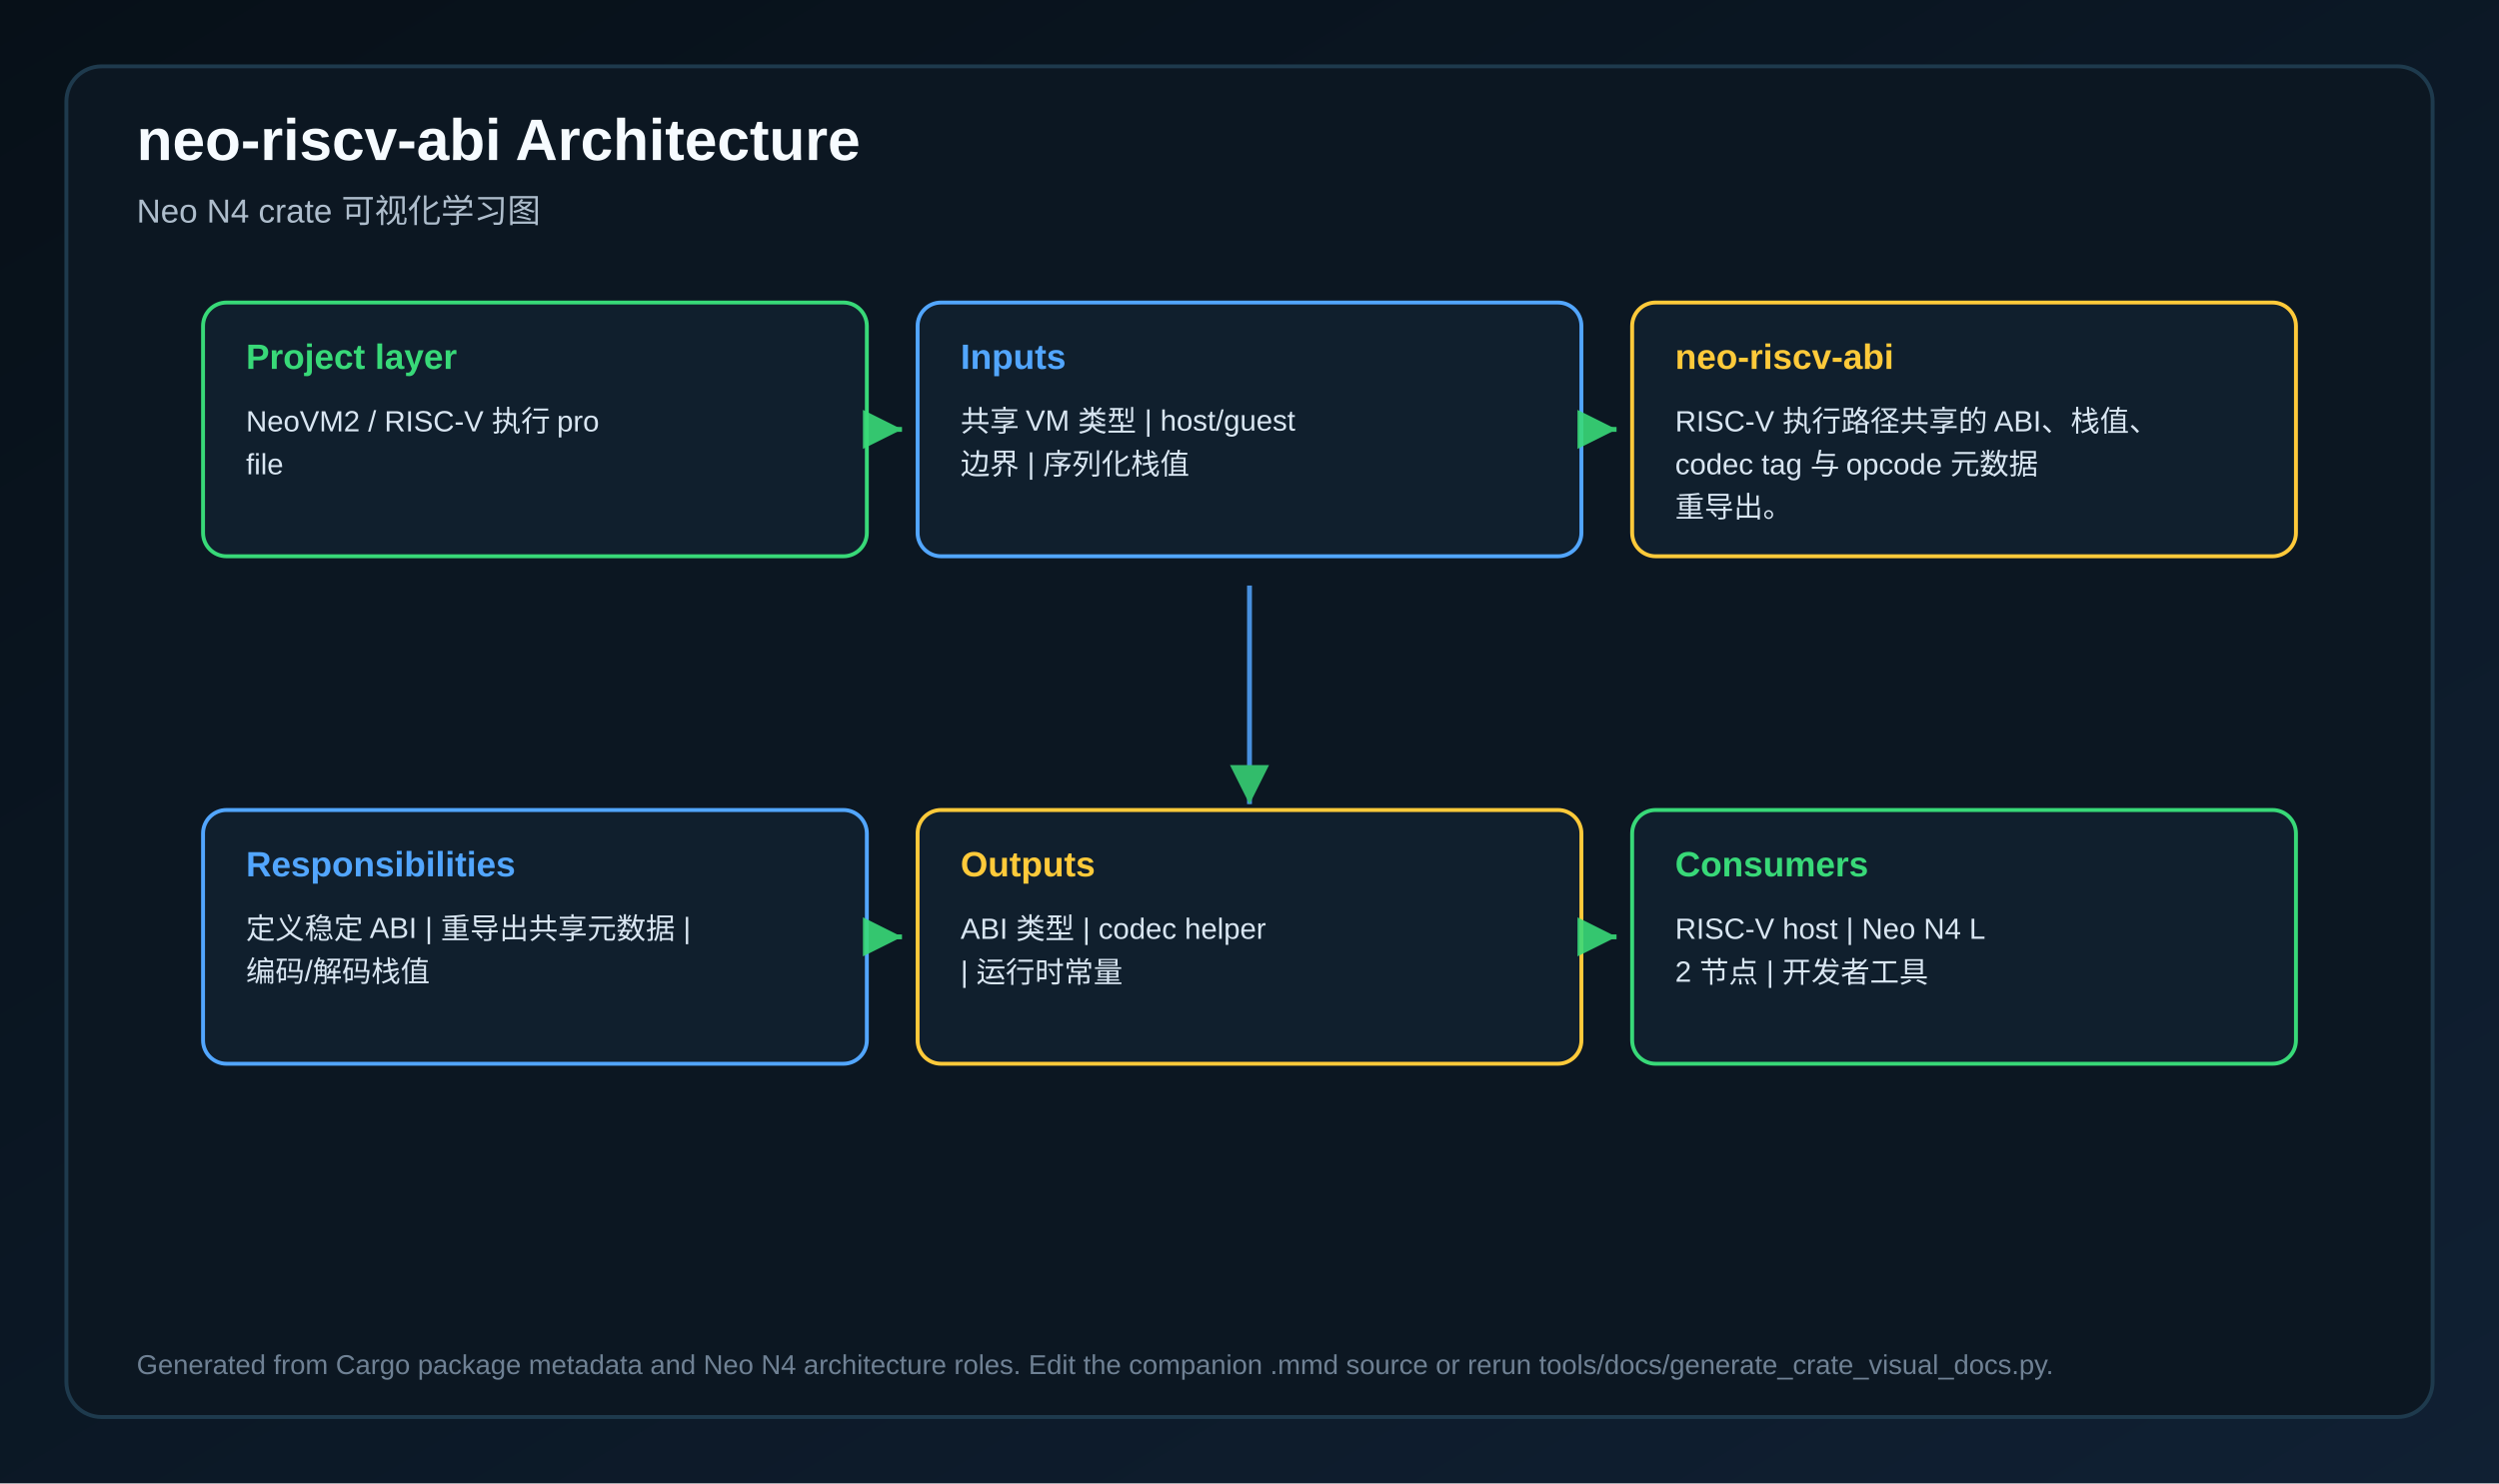
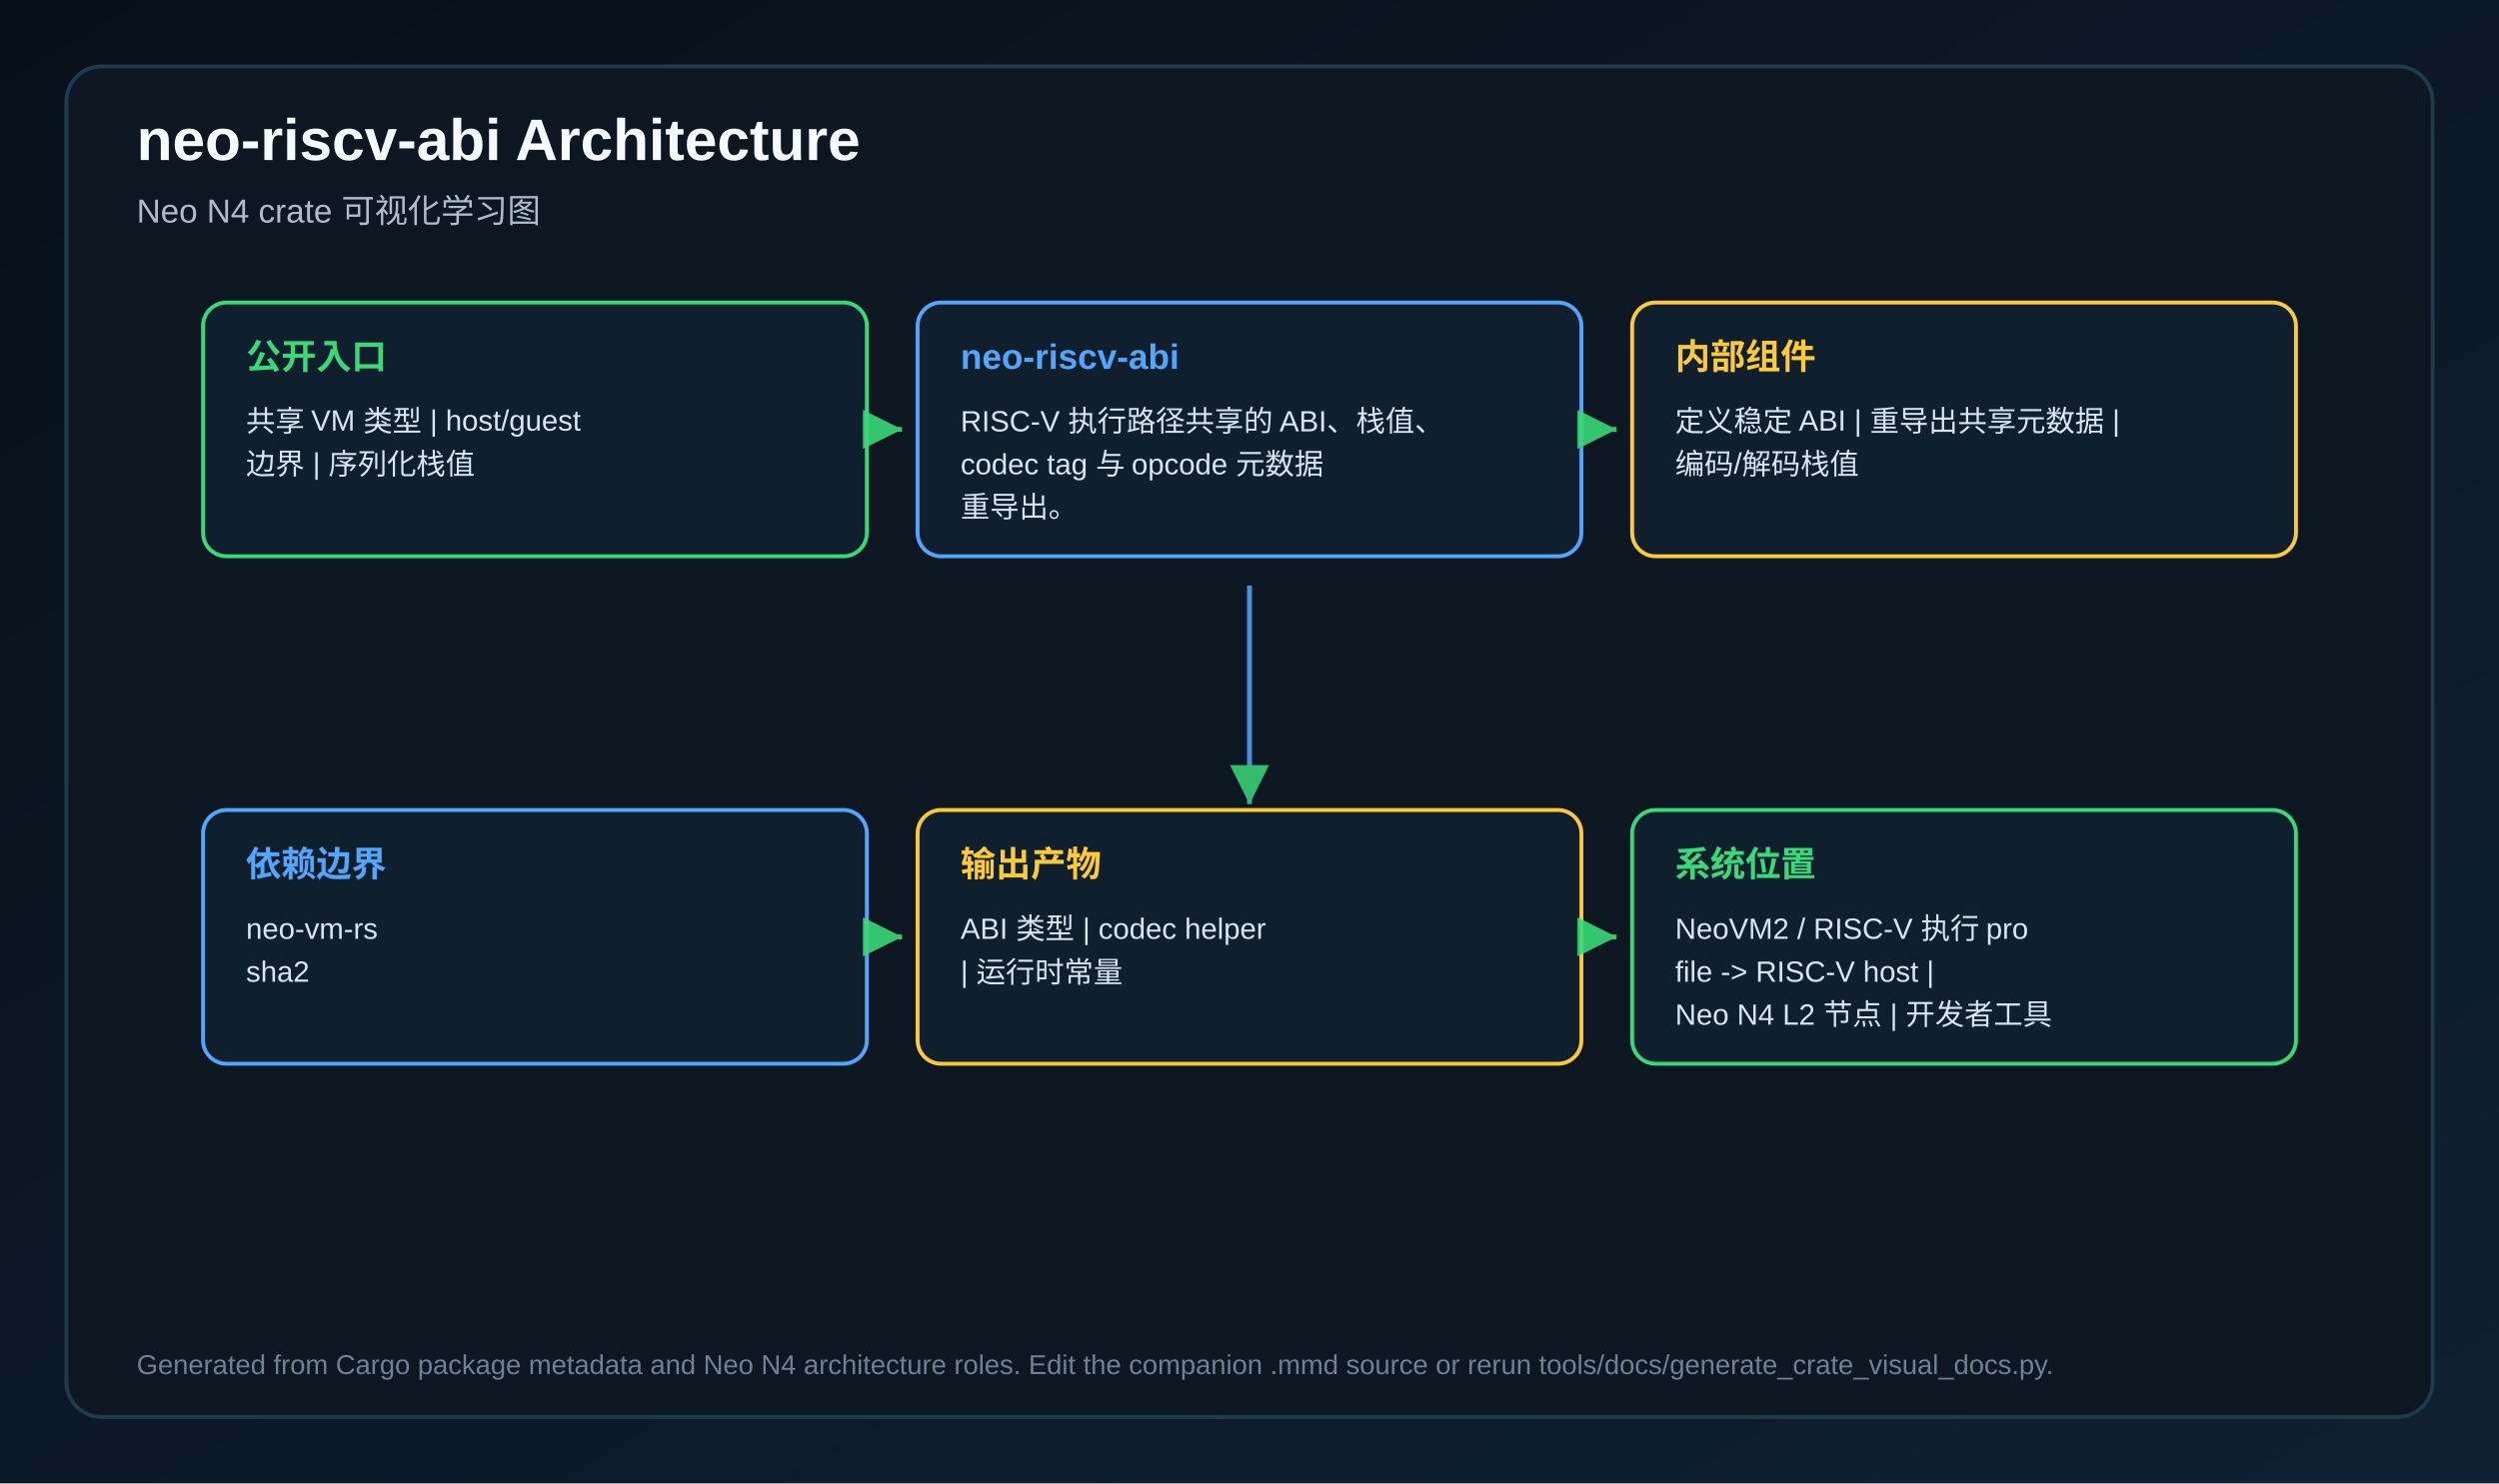
<svg xmlns="http://www.w3.org/2000/svg" width="1280" height="760" viewBox="0 0 1280 760" role="img" aria-label="neo-riscv-abi Architecture">
  <defs>
    <linearGradient id="bg" x1="0" x2="1" y1="0" y2="1">
      <stop offset="0" stop-color="#071018" />
      <stop offset="1" stop-color="#102033" />
    </linearGradient>
    <marker id="arrow" markerWidth="12" markerHeight="12" refX="10" refY="6" orient="auto">
      <path d="M2,2 L10,6 L2,10 Z" fill="#38d978" />
    </marker>
  </defs>
  <rect x="0" y="0" width="1280" height="760" fill="url(#bg)" />
  <rect x="34" y="34" width="1212" height="692" rx="18" fill="#0c1722" stroke="#1e3a4d" stroke-width="2" />
  <text x="70" y="82" fill="#f6fbff" font-size="30" font-family="Segoe UI, Arial, sans-serif" font-weight="700">neo-riscv-abi Architecture</text>
  <text x="70" y="114" fill="#aebdcc" font-size="17" font-family="Segoe UI, Arial, sans-serif">Neo N4 crate 可视化学习图</text>
  <rect x="104" y="155" width="340" height="130" rx="12" fill="#101f2d" stroke="#38d978" stroke-width="2" />
-   <text x="126" y="189" fill="#38d978" font-size="18" font-family="Segoe UI, Arial, sans-serif" font-weight="700">Project layer</text>
-   <text x="126" y="221" fill="#d9e6f2" font-size="15" font-family="Segoe UI, Arial, sans-serif">NeoVM2 / RISC-V 执行 pro</text>
-   <text x="126" y="243" fill="#d9e6f2" font-size="15" font-family="Segoe UI, Arial, sans-serif">file</text>
+   <text x="126" y="189" fill="#38d978" font-size="18" font-family="Segoe UI, Arial, sans-serif" font-weight="700">公开入口</text>
+   <text x="126" y="221" fill="#d9e6f2" font-size="15" font-family="Segoe UI, Arial, sans-serif">共享 VM 类型 | host/guest </text>
+   <text x="126" y="243" fill="#d9e6f2" font-size="15" font-family="Segoe UI, Arial, sans-serif">边界 | 序列化栈值</text>
  <rect x="470" y="155" width="340" height="130" rx="12" fill="#101f2d" stroke="#52a6ff" stroke-width="2" />
-   <text x="492" y="189" fill="#52a6ff" font-size="18" font-family="Segoe UI, Arial, sans-serif" font-weight="700">Inputs</text>
-   <text x="492" y="221" fill="#d9e6f2" font-size="15" font-family="Segoe UI, Arial, sans-serif">共享 VM 类型 | host/guest </text>
-   <text x="492" y="243" fill="#d9e6f2" font-size="15" font-family="Segoe UI, Arial, sans-serif">边界 | 序列化栈值</text>
+   <text x="492" y="189" fill="#52a6ff" font-size="18" font-family="Segoe UI, Arial, sans-serif" font-weight="700">neo-riscv-abi</text>
+   <text x="492" y="221" fill="#d9e6f2" font-size="15" font-family="Segoe UI, Arial, sans-serif">RISC-V 执行路径共享的 ABI、栈值、</text>
+   <text x="492" y="243" fill="#d9e6f2" font-size="15" font-family="Segoe UI, Arial, sans-serif">codec tag 与 opcode 元数据</text>
+   <text x="492" y="265" fill="#d9e6f2" font-size="15" font-family="Segoe UI, Arial, sans-serif">重导出。</text>
  <line x1="452" y1="220" x2="462" y2="220" stroke="#38d978" stroke-width="2.5" marker-end="url(#arrow)" opacity="0.9" />
  <rect x="836" y="155" width="340" height="130" rx="12" fill="#101f2d" stroke="#ffca3a" stroke-width="2" />
-   <text x="858" y="189" fill="#ffca3a" font-size="18" font-family="Segoe UI, Arial, sans-serif" font-weight="700">neo-riscv-abi</text>
-   <text x="858" y="221" fill="#d9e6f2" font-size="15" font-family="Segoe UI, Arial, sans-serif">RISC-V 执行路径共享的 ABI、栈值、</text>
-   <text x="858" y="243" fill="#d9e6f2" font-size="15" font-family="Segoe UI, Arial, sans-serif">codec tag 与 opcode 元数据</text>
-   <text x="858" y="265" fill="#d9e6f2" font-size="15" font-family="Segoe UI, Arial, sans-serif">重导出。</text>
+   <text x="858" y="189" fill="#ffca3a" font-size="18" font-family="Segoe UI, Arial, sans-serif" font-weight="700">内部组件</text>
+   <text x="858" y="221" fill="#d9e6f2" font-size="15" font-family="Segoe UI, Arial, sans-serif">定义稳定 ABI | 重导出共享元数据 | </text>
+   <text x="858" y="243" fill="#d9e6f2" font-size="15" font-family="Segoe UI, Arial, sans-serif">编码/解码栈值</text>
  <line x1="818" y1="220" x2="828" y2="220" stroke="#38d978" stroke-width="2.5" marker-end="url(#arrow)" opacity="0.9" />
  <rect x="104" y="415" width="340" height="130" rx="12" fill="#101f2d" stroke="#52a6ff" stroke-width="2" />
-   <text x="126" y="449" fill="#52a6ff" font-size="18" font-family="Segoe UI, Arial, sans-serif" font-weight="700">Responsibilities</text>
-   <text x="126" y="481" fill="#d9e6f2" font-size="15" font-family="Segoe UI, Arial, sans-serif">定义稳定 ABI | 重导出共享元数据 | </text>
-   <text x="126" y="503" fill="#d9e6f2" font-size="15" font-family="Segoe UI, Arial, sans-serif">编码/解码栈值</text>
+   <text x="126" y="449" fill="#52a6ff" font-size="18" font-family="Segoe UI, Arial, sans-serif" font-weight="700">依赖边界</text>
+   <text x="126" y="481" fill="#d9e6f2" font-size="15" font-family="Segoe UI, Arial, sans-serif">neo-vm-rs</text>
+   <text x="126" y="503" fill="#d9e6f2" font-size="15" font-family="Segoe UI, Arial, sans-serif">sha2</text>
  <rect x="470" y="415" width="340" height="130" rx="12" fill="#101f2d" stroke="#ffca3a" stroke-width="2" />
-   <text x="492" y="449" fill="#ffca3a" font-size="18" font-family="Segoe UI, Arial, sans-serif" font-weight="700">Outputs</text>
+   <text x="492" y="449" fill="#ffca3a" font-size="18" font-family="Segoe UI, Arial, sans-serif" font-weight="700">输出产物</text>
  <text x="492" y="481" fill="#d9e6f2" font-size="15" font-family="Segoe UI, Arial, sans-serif">ABI 类型 | codec helper </text>
  <text x="492" y="503" fill="#d9e6f2" font-size="15" font-family="Segoe UI, Arial, sans-serif">| 运行时常量</text>
  <line x1="452" y1="480" x2="462" y2="480" stroke="#38d978" stroke-width="2.5" marker-end="url(#arrow)" opacity="0.9" />
  <rect x="836" y="415" width="340" height="130" rx="12" fill="#101f2d" stroke="#38d978" stroke-width="2" />
-   <text x="858" y="449" fill="#38d978" font-size="18" font-family="Segoe UI, Arial, sans-serif" font-weight="700">Consumers</text>
-   <text x="858" y="481" fill="#d9e6f2" font-size="15" font-family="Segoe UI, Arial, sans-serif">RISC-V host | Neo N4 L</text>
-   <text x="858" y="503" fill="#d9e6f2" font-size="15" font-family="Segoe UI, Arial, sans-serif">2 节点 | 开发者工具</text>
+   <text x="858" y="449" fill="#38d978" font-size="18" font-family="Segoe UI, Arial, sans-serif" font-weight="700">系统位置</text>
+   <text x="858" y="481" fill="#d9e6f2" font-size="15" font-family="Segoe UI, Arial, sans-serif">NeoVM2 / RISC-V 执行 pro</text>
+   <text x="858" y="503" fill="#d9e6f2" font-size="15" font-family="Segoe UI, Arial, sans-serif">file -&gt; RISC-V host | </text>
+   <text x="858" y="525" fill="#d9e6f2" font-size="15" font-family="Segoe UI, Arial, sans-serif">Neo N4 L2 节点 | 开发者工具</text>
  <line x1="818" y1="480" x2="828" y2="480" stroke="#38d978" stroke-width="2.5" marker-end="url(#arrow)" opacity="0.9" />
  <path d="M640 300 C640 350 640 370 640 412" stroke="#52a6ff" stroke-width="2.5" fill="none" marker-end="url(#arrow)" opacity="0.85" />
  <text x="70" y="704" fill="#6f8194" font-size="14" font-family="Segoe UI, Arial, sans-serif">Generated from Cargo package metadata and Neo N4 architecture roles. Edit the companion .mmd source or rerun tools/docs/generate_crate_visual_docs.py.</text>
</svg>
